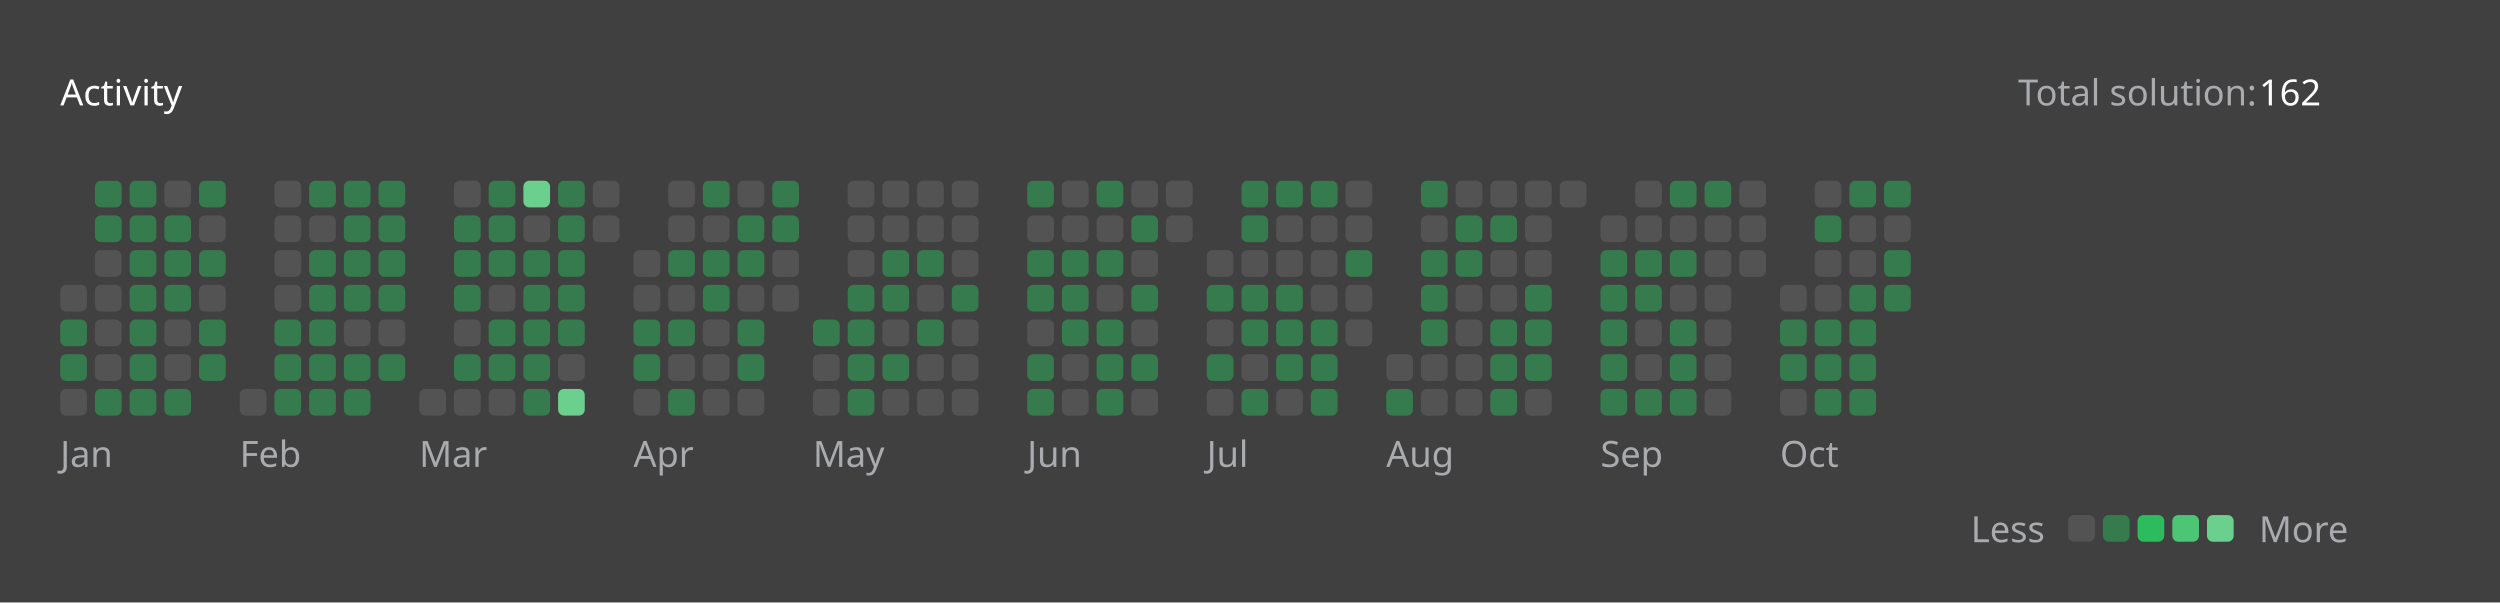
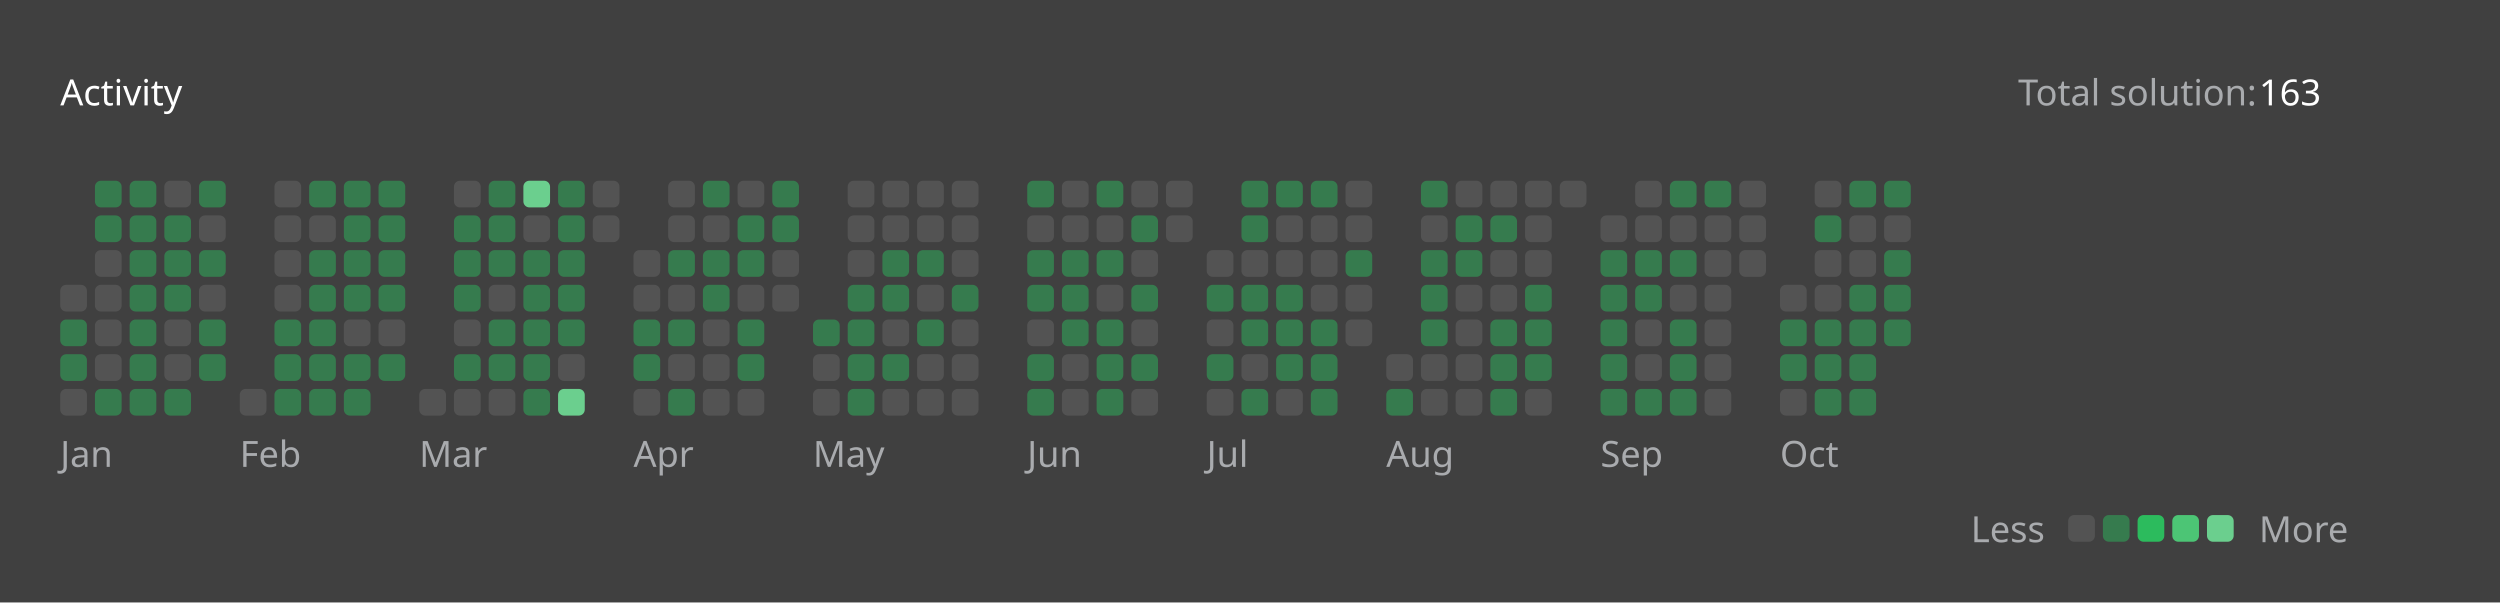
<svg xmlns="http://www.w3.org/2000/svg" version="1.1" height="200" width="830" viewBox="0 0 830 200">
  <style>*{font-family: "Segoe UI", Tahoma, Geneva, Verdana, sans-serif;}</style>
  <style>.title{font-weight: 500;font-size: 1rem;}</style>
  <style>.rotate-90{transform: rotate(-90deg);transform-origin: center;transform-box: fill-box;}</style>
  <style>.state{font-size: .75rem;}</style>
  <style>.light{color: #ffffff;fill: #ffffff;}</style>
  <style>.light-gray{color: #eff2f699;fill: #eff2f699;}</style>
  <style>.dark-gray{color: #ebebf54d;fill: #ebebf54d;}</style>
  <style>.gray{color: #747474;fill: #747474;}</style>
  <style>.orange{color: #ffa116;fill: #ffa116;}</style>
  <style>.background{color: #404040;fill: #404040;}</style>
  <style>.level-1-block{fill: #ffffff1a;}</style>
  <style>.level-2-block{fill: #2cb55d80;}</style>
  <style>.level-3-block{fill: #2cbb5dff;}</style>
  <style>.level-4-block{fill: #4cc575ff;}</style>
  <style>.level-5-block{fill: #6bcf8eff;}</style>
  <rect fill="#404040" x="0" y="0" width="830" height="200" rx="0.5rem" />
  <g text-anchor="start" text-decoration="1" class="title">
    <text x="20" y="35">
      <tspan class="light">Activity</tspan>
      <tspan class="orange" />
    </text>
  </g>
  <g class="state">
    <text x="670" y="35" class="light-gray"> Total solution: </text>
-     <text x="750" y="35" class="light"> 162 </text>
+     <text x="750" y="35" class="light"> 163 </text>
    <text x="678.88" y="180" class="light-gray" text-anchor="end">Less</text>
    <rect x="686.64" y="171" width="8.86" height="8.86" rx="2" ry="2" class="level-1-block" />
    <rect x="698.16" y="171" width="8.86" height="8.86" rx="2" ry="2" class="level-2-block" />
    <rect x="709.68" y="171" width="8.86" height="8.86" rx="2" ry="2" class="level-3-block" />
    <rect x="721.2" y="171" width="8.86" height="8.86" rx="2" ry="2" class="level-4-block" />
    <rect x="732.72" y="171" width="8.86" height="8.86" rx="2" ry="2" class="level-5-block" />
    <text x="750" y="180" class="light-gray">More</text>
  </g>
  <g x="20" y="60">
    <g x="20" y="60">
      <g x="20.0" y="60">
        <rect x="20.0" y="94.56" width="8.86" height="8.86" rx="2" ry="2" class="level-1-block" />
        <rect x="20.0" y="106.08" width="8.86" height="8.86" rx="2" ry="2" class="level-2-block" />
        <rect x="20.0" y="117.6" width="8.86" height="8.86" rx="2" ry="2" class="level-2-block" />
        <rect x="20.0" y="129.12" width="8.86" height="8.86" rx="2" ry="2" class="level-1-block" />
      </g>
      <g x="31.52" y="60">
        <rect x="31.52" y="60.0" width="8.86" height="8.86" rx="2" ry="2" class="level-2-block" />
        <rect x="31.52" y="71.52" width="8.86" height="8.86" rx="2" ry="2" class="level-2-block" />
        <rect x="31.52" y="83.04" width="8.86" height="8.86" rx="2" ry="2" class="level-1-block" />
        <rect x="31.52" y="94.56" width="8.86" height="8.86" rx="2" ry="2" class="level-1-block" />
        <rect x="31.52" y="106.08" width="8.86" height="8.86" rx="2" ry="2" class="level-1-block" />
        <rect x="31.52" y="117.6" width="8.86" height="8.86" rx="2" ry="2" class="level-1-block" />
        <rect x="31.52" y="129.12" width="8.86" height="8.86" rx="2" ry="2" class="level-2-block" />
      </g>
      <g x="43.04" y="60">
        <rect x="43.04" y="60.0" width="8.86" height="8.86" rx="2" ry="2" class="level-2-block" />
        <rect x="43.04" y="71.52" width="8.86" height="8.86" rx="2" ry="2" class="level-2-block" />
        <rect x="43.04" y="83.04" width="8.86" height="8.86" rx="2" ry="2" class="level-2-block" />
        <rect x="43.04" y="94.56" width="8.86" height="8.86" rx="2" ry="2" class="level-2-block" />
        <rect x="43.04" y="106.08" width="8.86" height="8.86" rx="2" ry="2" class="level-2-block" />
        <rect x="43.04" y="117.6" width="8.86" height="8.86" rx="2" ry="2" class="level-2-block" />
        <rect x="43.04" y="129.12" width="8.86" height="8.86" rx="2" ry="2" class="level-2-block" />
      </g>
      <g x="54.56" y="60">
        <rect x="54.56" y="60.0" width="8.86" height="8.86" rx="2" ry="2" class="level-1-block" />
        <rect x="54.56" y="71.52" width="8.86" height="8.86" rx="2" ry="2" class="level-2-block" />
        <rect x="54.56" y="83.04" width="8.86" height="8.86" rx="2" ry="2" class="level-2-block" />
        <rect x="54.56" y="94.56" width="8.86" height="8.86" rx="2" ry="2" class="level-2-block" />
        <rect x="54.56" y="106.08" width="8.86" height="8.86" rx="2" ry="2" class="level-1-block" />
        <rect x="54.56" y="117.6" width="8.86" height="8.86" rx="2" ry="2" class="level-1-block" />
        <rect x="54.56" y="129.12" width="8.86" height="8.86" rx="2" ry="2" class="level-2-block" />
      </g>
      <g x="66.08" y="60">
        <rect x="66.08" y="60.0" width="8.86" height="8.86" rx="2" ry="2" class="level-2-block" />
        <rect x="66.08" y="71.52" width="8.86" height="8.86" rx="2" ry="2" class="level-1-block" />
        <rect x="66.08" y="83.04" width="8.86" height="8.86" rx="2" ry="2" class="level-2-block" />
        <rect x="66.08" y="94.56" width="8.86" height="8.86" rx="2" ry="2" class="level-1-block" />
        <rect x="66.08" y="106.08" width="8.86" height="8.86" rx="2" ry="2" class="level-2-block" />
        <rect x="66.08" y="117.6" width="8.86" height="8.86" rx="2" ry="2" class="level-2-block" />
      </g>
      <text x="20.0" y="155" class="light-gray state">Jan</text>
    </g>
  </g>
  <g x="79.6" y="60">
    <g x="79.6" y="60">
      <g x="79.6" y="60">
        <rect x="79.6" y="129.12" width="8.86" height="8.86" rx="2" ry="2" class="level-1-block" />
      </g>
      <g x="91.12" y="60">
        <rect x="91.12" y="60.0" width="8.86" height="8.86" rx="2" ry="2" class="level-1-block" />
        <rect x="91.12" y="71.52" width="8.86" height="8.86" rx="2" ry="2" class="level-1-block" />
        <rect x="91.12" y="83.04" width="8.86" height="8.86" rx="2" ry="2" class="level-1-block" />
        <rect x="91.12" y="94.56" width="8.86" height="8.86" rx="2" ry="2" class="level-1-block" />
        <rect x="91.12" y="106.08" width="8.86" height="8.86" rx="2" ry="2" class="level-2-block" />
        <rect x="91.12" y="117.6" width="8.86" height="8.86" rx="2" ry="2" class="level-2-block" />
        <rect x="91.12" y="129.12" width="8.86" height="8.86" rx="2" ry="2" class="level-2-block" />
      </g>
      <g x="102.64" y="60">
        <rect x="102.64" y="60.0" width="8.86" height="8.86" rx="2" ry="2" class="level-2-block" />
        <rect x="102.64" y="71.52" width="8.86" height="8.86" rx="2" ry="2" class="level-1-block" />
        <rect x="102.64" y="83.04" width="8.86" height="8.86" rx="2" ry="2" class="level-2-block" />
        <rect x="102.64" y="94.56" width="8.86" height="8.86" rx="2" ry="2" class="level-2-block" />
        <rect x="102.64" y="106.08" width="8.86" height="8.86" rx="2" ry="2" class="level-2-block" />
        <rect x="102.64" y="117.6" width="8.86" height="8.86" rx="2" ry="2" class="level-2-block" />
        <rect x="102.64" y="129.12" width="8.86" height="8.86" rx="2" ry="2" class="level-2-block" />
      </g>
      <g x="114.16" y="60">
        <rect x="114.16" y="60.0" width="8.86" height="8.86" rx="2" ry="2" class="level-2-block" />
        <rect x="114.16" y="71.52" width="8.86" height="8.86" rx="2" ry="2" class="level-2-block" />
        <rect x="114.16" y="83.04" width="8.86" height="8.86" rx="2" ry="2" class="level-2-block" />
        <rect x="114.16" y="94.56" width="8.86" height="8.86" rx="2" ry="2" class="level-2-block" />
        <rect x="114.16" y="106.08" width="8.86" height="8.86" rx="2" ry="2" class="level-1-block" />
        <rect x="114.16" y="117.6" width="8.86" height="8.86" rx="2" ry="2" class="level-2-block" />
        <rect x="114.16" y="129.12" width="8.86" height="8.86" rx="2" ry="2" class="level-2-block" />
      </g>
      <g x="125.68" y="60">
        <rect x="125.68" y="60.0" width="8.86" height="8.86" rx="2" ry="2" class="level-2-block" />
        <rect x="125.68" y="71.52" width="8.86" height="8.86" rx="2" ry="2" class="level-2-block" />
        <rect x="125.68" y="83.04" width="8.86" height="8.86" rx="2" ry="2" class="level-2-block" />
        <rect x="125.68" y="94.56" width="8.86" height="8.86" rx="2" ry="2" class="level-2-block" />
        <rect x="125.68" y="106.08" width="8.86" height="8.86" rx="2" ry="2" class="level-1-block" />
        <rect x="125.68" y="117.6" width="8.86" height="8.86" rx="2" ry="2" class="level-2-block" />
      </g>
      <text x="79.6" y="155" class="light-gray state">Feb</text>
    </g>
  </g>
  <g x="139.2" y="60">
    <g x="139.2" y="60">
      <g x="139.2" y="60">
        <rect x="139.2" y="129.12" width="8.86" height="8.86" rx="2" ry="2" class="level-1-block" />
      </g>
      <g x="150.72" y="60">
        <rect x="150.72" y="60.0" width="8.86" height="8.86" rx="2" ry="2" class="level-1-block" />
        <rect x="150.72" y="71.52" width="8.86" height="8.86" rx="2" ry="2" class="level-2-block" />
        <rect x="150.72" y="83.04" width="8.86" height="8.86" rx="2" ry="2" class="level-2-block" />
        <rect x="150.72" y="94.56" width="8.86" height="8.86" rx="2" ry="2" class="level-2-block" />
        <rect x="150.72" y="106.08" width="8.86" height="8.86" rx="2" ry="2" class="level-1-block" />
        <rect x="150.72" y="117.6" width="8.86" height="8.86" rx="2" ry="2" class="level-2-block" />
        <rect x="150.72" y="129.12" width="8.86" height="8.86" rx="2" ry="2" class="level-1-block" />
      </g>
      <g x="162.24" y="60">
        <rect x="162.24" y="60.0" width="8.86" height="8.86" rx="2" ry="2" class="level-2-block" />
        <rect x="162.24" y="71.52" width="8.86" height="8.86" rx="2" ry="2" class="level-2-block" />
        <rect x="162.24" y="83.04" width="8.86" height="8.86" rx="2" ry="2" class="level-2-block" />
        <rect x="162.24" y="94.56" width="8.86" height="8.86" rx="2" ry="2" class="level-1-block" />
        <rect x="162.24" y="106.08" width="8.86" height="8.86" rx="2" ry="2" class="level-2-block" />
        <rect x="162.24" y="117.6" width="8.86" height="8.86" rx="2" ry="2" class="level-2-block" />
        <rect x="162.24" y="129.12" width="8.86" height="8.86" rx="2" ry="2" class="level-1-block" />
      </g>
      <g x="173.76" y="60">
        <rect x="173.76" y="60.0" width="8.86" height="8.86" rx="2" ry="2" class="level-5-block" />
        <rect x="173.76" y="71.52" width="8.86" height="8.86" rx="2" ry="2" class="level-1-block" />
        <rect x="173.76" y="83.04" width="8.86" height="8.86" rx="2" ry="2" class="level-2-block" />
        <rect x="173.76" y="94.56" width="8.86" height="8.86" rx="2" ry="2" class="level-2-block" />
        <rect x="173.76" y="106.08" width="8.86" height="8.86" rx="2" ry="2" class="level-2-block" />
        <rect x="173.76" y="117.6" width="8.86" height="8.86" rx="2" ry="2" class="level-2-block" />
        <rect x="173.76" y="129.12" width="8.86" height="8.86" rx="2" ry="2" class="level-2-block" />
      </g>
      <g x="185.28" y="60">
        <rect x="185.28" y="60.0" width="8.86" height="8.86" rx="2" ry="2" class="level-2-block" />
        <rect x="185.28" y="71.52" width="8.86" height="8.86" rx="2" ry="2" class="level-2-block" />
        <rect x="185.28" y="83.04" width="8.86" height="8.86" rx="2" ry="2" class="level-2-block" />
        <rect x="185.28" y="94.56" width="8.86" height="8.86" rx="2" ry="2" class="level-2-block" />
        <rect x="185.28" y="106.08" width="8.86" height="8.86" rx="2" ry="2" class="level-2-block" />
        <rect x="185.28" y="117.6" width="8.86" height="8.86" rx="2" ry="2" class="level-1-block" />
        <rect x="185.28" y="129.12" width="8.86" height="8.86" rx="2" ry="2" class="level-5-block" />
      </g>
      <g x="196.8" y="60">
        <rect x="196.8" y="60.0" width="8.86" height="8.86" rx="2" ry="2" class="level-1-block" />
        <rect x="196.8" y="71.52" width="8.86" height="8.86" rx="2" ry="2" class="level-1-block" />
      </g>
      <text x="139.2" y="155" class="light-gray state">Mar</text>
    </g>
  </g>
  <g x="210.32" y="60">
    <g x="210.32" y="60">
      <g x="210.32" y="60">
        <rect x="210.32" y="83.04" width="8.86" height="8.86" rx="2" ry="2" class="level-1-block" />
        <rect x="210.32" y="94.56" width="8.86" height="8.86" rx="2" ry="2" class="level-1-block" />
        <rect x="210.32" y="106.08" width="8.86" height="8.86" rx="2" ry="2" class="level-2-block" />
        <rect x="210.32" y="117.6" width="8.86" height="8.86" rx="2" ry="2" class="level-2-block" />
        <rect x="210.32" y="129.12" width="8.86" height="8.86" rx="2" ry="2" class="level-1-block" />
      </g>
      <g x="221.84" y="60">
        <rect x="221.84" y="60.0" width="8.86" height="8.86" rx="2" ry="2" class="level-1-block" />
        <rect x="221.84" y="71.52" width="8.86" height="8.86" rx="2" ry="2" class="level-1-block" />
        <rect x="221.84" y="83.04" width="8.86" height="8.86" rx="2" ry="2" class="level-2-block" />
        <rect x="221.84" y="94.56" width="8.86" height="8.86" rx="2" ry="2" class="level-1-block" />
        <rect x="221.84" y="106.08" width="8.86" height="8.86" rx="2" ry="2" class="level-2-block" />
        <rect x="221.84" y="117.6" width="8.86" height="8.86" rx="2" ry="2" class="level-1-block" />
        <rect x="221.84" y="129.12" width="8.86" height="8.86" rx="2" ry="2" class="level-2-block" />
      </g>
      <g x="233.36" y="60">
        <rect x="233.36" y="60.0" width="8.86" height="8.86" rx="2" ry="2" class="level-2-block" />
        <rect x="233.36" y="71.52" width="8.86" height="8.86" rx="2" ry="2" class="level-1-block" />
        <rect x="233.36" y="83.04" width="8.86" height="8.86" rx="2" ry="2" class="level-2-block" />
        <rect x="233.36" y="94.56" width="8.86" height="8.86" rx="2" ry="2" class="level-2-block" />
        <rect x="233.36" y="106.08" width="8.86" height="8.86" rx="2" ry="2" class="level-1-block" />
        <rect x="233.36" y="117.6" width="8.86" height="8.86" rx="2" ry="2" class="level-1-block" />
        <rect x="233.36" y="129.12" width="8.86" height="8.86" rx="2" ry="2" class="level-1-block" />
      </g>
      <g x="244.88" y="60">
        <rect x="244.88" y="60.0" width="8.86" height="8.86" rx="2" ry="2" class="level-1-block" />
        <rect x="244.88" y="71.52" width="8.86" height="8.86" rx="2" ry="2" class="level-2-block" />
        <rect x="244.88" y="83.04" width="8.86" height="8.86" rx="2" ry="2" class="level-2-block" />
        <rect x="244.88" y="94.56" width="8.86" height="8.86" rx="2" ry="2" class="level-1-block" />
        <rect x="244.88" y="106.08" width="8.86" height="8.86" rx="2" ry="2" class="level-2-block" />
        <rect x="244.88" y="117.6" width="8.86" height="8.86" rx="2" ry="2" class="level-2-block" />
        <rect x="244.88" y="129.12" width="8.86" height="8.86" rx="2" ry="2" class="level-1-block" />
      </g>
      <g x="256.4" y="60">
        <rect x="256.4" y="60.0" width="8.86" height="8.86" rx="2" ry="2" class="level-2-block" />
        <rect x="256.4" y="71.52" width="8.86" height="8.86" rx="2" ry="2" class="level-2-block" />
        <rect x="256.4" y="83.04" width="8.86" height="8.86" rx="2" ry="2" class="level-1-block" />
        <rect x="256.4" y="94.56" width="8.86" height="8.86" rx="2" ry="2" class="level-1-block" />
      </g>
      <text x="210.32" y="155" class="light-gray state">Apr</text>
    </g>
  </g>
  <g x="269.92" y="60">
    <g x="269.92" y="60">
      <g x="269.92" y="60">
        <rect x="269.92" y="106.08" width="8.86" height="8.86" rx="2" ry="2" class="level-2-block" />
        <rect x="269.92" y="117.6" width="8.86" height="8.86" rx="2" ry="2" class="level-1-block" />
        <rect x="269.92" y="129.12" width="8.86" height="8.86" rx="2" ry="2" class="level-1-block" />
      </g>
      <g x="281.44" y="60">
        <rect x="281.44" y="60.0" width="8.86" height="8.86" rx="2" ry="2" class="level-1-block" />
        <rect x="281.44" y="71.52" width="8.86" height="8.86" rx="2" ry="2" class="level-1-block" />
        <rect x="281.44" y="83.04" width="8.86" height="8.86" rx="2" ry="2" class="level-1-block" />
        <rect x="281.44" y="94.56" width="8.86" height="8.86" rx="2" ry="2" class="level-2-block" />
        <rect x="281.44" y="106.08" width="8.86" height="8.86" rx="2" ry="2" class="level-2-block" />
        <rect x="281.44" y="117.6" width="8.86" height="8.86" rx="2" ry="2" class="level-2-block" />
        <rect x="281.44" y="129.12" width="8.86" height="8.86" rx="2" ry="2" class="level-2-block" />
      </g>
      <g x="292.96" y="60">
        <rect x="292.96" y="60.0" width="8.86" height="8.86" rx="2" ry="2" class="level-1-block" />
        <rect x="292.96" y="71.52" width="8.86" height="8.86" rx="2" ry="2" class="level-1-block" />
        <rect x="292.96" y="83.04" width="8.86" height="8.86" rx="2" ry="2" class="level-2-block" />
        <rect x="292.96" y="94.56" width="8.86" height="8.86" rx="2" ry="2" class="level-2-block" />
        <rect x="292.96" y="106.08" width="8.86" height="8.86" rx="2" ry="2" class="level-1-block" />
        <rect x="292.96" y="117.6" width="8.86" height="8.86" rx="2" ry="2" class="level-2-block" />
        <rect x="292.96" y="129.12" width="8.86" height="8.86" rx="2" ry="2" class="level-1-block" />
      </g>
      <g x="304.48" y="60">
        <rect x="304.48" y="60.0" width="8.86" height="8.86" rx="2" ry="2" class="level-1-block" />
        <rect x="304.48" y="71.52" width="8.86" height="8.86" rx="2" ry="2" class="level-1-block" />
        <rect x="304.48" y="83.04" width="8.86" height="8.86" rx="2" ry="2" class="level-2-block" />
        <rect x="304.48" y="94.56" width="8.86" height="8.86" rx="2" ry="2" class="level-1-block" />
        <rect x="304.48" y="106.08" width="8.86" height="8.86" rx="2" ry="2" class="level-2-block" />
        <rect x="304.48" y="117.6" width="8.86" height="8.86" rx="2" ry="2" class="level-1-block" />
        <rect x="304.48" y="129.12" width="8.86" height="8.86" rx="2" ry="2" class="level-1-block" />
      </g>
      <g x="316" y="60">
        <rect x="316" y="60.0" width="8.86" height="8.86" rx="2" ry="2" class="level-1-block" />
        <rect x="316" y="71.52" width="8.86" height="8.86" rx="2" ry="2" class="level-1-block" />
        <rect x="316" y="83.04" width="8.86" height="8.86" rx="2" ry="2" class="level-1-block" />
        <rect x="316" y="94.56" width="8.86" height="8.86" rx="2" ry="2" class="level-2-block" />
        <rect x="316" y="106.08" width="8.86" height="8.86" rx="2" ry="2" class="level-1-block" />
        <rect x="316" y="117.6" width="8.86" height="8.86" rx="2" ry="2" class="level-1-block" />
        <rect x="316" y="129.12" width="8.86" height="8.86" rx="2" ry="2" class="level-1-block" />
      </g>
      <text x="269.92" y="155" class="light-gray state">May</text>
    </g>
  </g>
  <g x="341.04" y="60">
    <g x="341.04" y="60">
      <g x="341.04" y="60">
        <rect x="341.04" y="60.0" width="8.86" height="8.86" rx="2" ry="2" class="level-2-block" />
        <rect x="341.04" y="71.52" width="8.86" height="8.86" rx="2" ry="2" class="level-1-block" />
        <rect x="341.04" y="83.04" width="8.86" height="8.86" rx="2" ry="2" class="level-2-block" />
        <rect x="341.04" y="94.56" width="8.86" height="8.86" rx="2" ry="2" class="level-2-block" />
        <rect x="341.04" y="106.08" width="8.86" height="8.86" rx="2" ry="2" class="level-1-block" />
        <rect x="341.04" y="117.6" width="8.86" height="8.86" rx="2" ry="2" class="level-2-block" />
        <rect x="341.04" y="129.12" width="8.86" height="8.86" rx="2" ry="2" class="level-2-block" />
      </g>
      <g x="352.56" y="60">
        <rect x="352.56" y="60.0" width="8.86" height="8.86" rx="2" ry="2" class="level-1-block" />
        <rect x="352.56" y="71.52" width="8.86" height="8.86" rx="2" ry="2" class="level-1-block" />
        <rect x="352.56" y="83.04" width="8.86" height="8.86" rx="2" ry="2" class="level-2-block" />
        <rect x="352.56" y="94.56" width="8.86" height="8.86" rx="2" ry="2" class="level-2-block" />
        <rect x="352.56" y="106.08" width="8.86" height="8.86" rx="2" ry="2" class="level-2-block" />
        <rect x="352.56" y="117.6" width="8.86" height="8.86" rx="2" ry="2" class="level-1-block" />
        <rect x="352.56" y="129.12" width="8.86" height="8.86" rx="2" ry="2" class="level-1-block" />
      </g>
      <g x="364.08" y="60">
        <rect x="364.08" y="60.0" width="8.86" height="8.86" rx="2" ry="2" class="level-2-block" />
        <rect x="364.08" y="71.52" width="8.86" height="8.86" rx="2" ry="2" class="level-1-block" />
        <rect x="364.08" y="83.04" width="8.86" height="8.86" rx="2" ry="2" class="level-2-block" />
        <rect x="364.08" y="94.56" width="8.86" height="8.86" rx="2" ry="2" class="level-1-block" />
        <rect x="364.08" y="106.08" width="8.86" height="8.86" rx="2" ry="2" class="level-2-block" />
        <rect x="364.08" y="117.6" width="8.86" height="8.86" rx="2" ry="2" class="level-2-block" />
        <rect x="364.08" y="129.12" width="8.86" height="8.86" rx="2" ry="2" class="level-2-block" />
      </g>
      <g x="375.6" y="60">
        <rect x="375.6" y="60.0" width="8.86" height="8.86" rx="2" ry="2" class="level-1-block" />
        <rect x="375.6" y="71.52" width="8.86" height="8.86" rx="2" ry="2" class="level-2-block" />
        <rect x="375.6" y="83.04" width="8.86" height="8.86" rx="2" ry="2" class="level-1-block" />
        <rect x="375.6" y="94.56" width="8.86" height="8.86" rx="2" ry="2" class="level-2-block" />
        <rect x="375.6" y="106.08" width="8.86" height="8.86" rx="2" ry="2" class="level-1-block" />
        <rect x="375.6" y="117.6" width="8.86" height="8.86" rx="2" ry="2" class="level-2-block" />
        <rect x="375.6" y="129.12" width="8.86" height="8.86" rx="2" ry="2" class="level-1-block" />
      </g>
      <g x="387.12" y="60">
        <rect x="387.12" y="60.0" width="8.86" height="8.86" rx="2" ry="2" class="level-1-block" />
        <rect x="387.12" y="71.52" width="8.86" height="8.86" rx="2" ry="2" class="level-1-block" />
      </g>
      <text x="341.04" y="155" class="light-gray state">Jun</text>
    </g>
  </g>
  <g x="400.64" y="60">
    <g x="400.64" y="60">
      <g x="400.64" y="60">
        <rect x="400.64" y="83.04" width="8.86" height="8.86" rx="2" ry="2" class="level-1-block" />
        <rect x="400.64" y="94.56" width="8.86" height="8.86" rx="2" ry="2" class="level-2-block" />
        <rect x="400.64" y="106.08" width="8.86" height="8.86" rx="2" ry="2" class="level-1-block" />
        <rect x="400.64" y="117.6" width="8.86" height="8.86" rx="2" ry="2" class="level-2-block" />
        <rect x="400.64" y="129.12" width="8.86" height="8.86" rx="2" ry="2" class="level-1-block" />
      </g>
      <g x="412.16" y="60">
        <rect x="412.16" y="60.0" width="8.86" height="8.86" rx="2" ry="2" class="level-2-block" />
        <rect x="412.16" y="71.52" width="8.86" height="8.86" rx="2" ry="2" class="level-2-block" />
        <rect x="412.16" y="83.04" width="8.86" height="8.86" rx="2" ry="2" class="level-1-block" />
        <rect x="412.16" y="94.56" width="8.86" height="8.86" rx="2" ry="2" class="level-2-block" />
        <rect x="412.16" y="106.08" width="8.86" height="8.86" rx="2" ry="2" class="level-2-block" />
        <rect x="412.16" y="117.6" width="8.86" height="8.86" rx="2" ry="2" class="level-1-block" />
        <rect x="412.16" y="129.12" width="8.86" height="8.86" rx="2" ry="2" class="level-2-block" />
      </g>
      <g x="423.68" y="60">
        <rect x="423.68" y="60.0" width="8.86" height="8.86" rx="2" ry="2" class="level-2-block" />
        <rect x="423.68" y="71.52" width="8.86" height="8.86" rx="2" ry="2" class="level-1-block" />
        <rect x="423.68" y="83.04" width="8.86" height="8.86" rx="2" ry="2" class="level-1-block" />
        <rect x="423.68" y="94.56" width="8.86" height="8.86" rx="2" ry="2" class="level-2-block" />
        <rect x="423.68" y="106.08" width="8.86" height="8.86" rx="2" ry="2" class="level-2-block" />
        <rect x="423.68" y="117.6" width="8.86" height="8.86" rx="2" ry="2" class="level-2-block" />
        <rect x="423.68" y="129.12" width="8.86" height="8.86" rx="2" ry="2" class="level-1-block" />
      </g>
      <g x="435.2" y="60">
        <rect x="435.2" y="60.0" width="8.86" height="8.86" rx="2" ry="2" class="level-2-block" />
        <rect x="435.2" y="71.52" width="8.86" height="8.86" rx="2" ry="2" class="level-1-block" />
        <rect x="435.2" y="83.04" width="8.86" height="8.86" rx="2" ry="2" class="level-1-block" />
        <rect x="435.2" y="94.56" width="8.86" height="8.86" rx="2" ry="2" class="level-1-block" />
        <rect x="435.2" y="106.08" width="8.86" height="8.86" rx="2" ry="2" class="level-2-block" />
        <rect x="435.2" y="117.6" width="8.86" height="8.86" rx="2" ry="2" class="level-2-block" />
        <rect x="435.2" y="129.12" width="8.86" height="8.86" rx="2" ry="2" class="level-2-block" />
      </g>
      <g x="446.72" y="60">
        <rect x="446.72" y="60.0" width="8.86" height="8.86" rx="2" ry="2" class="level-1-block" />
        <rect x="446.72" y="71.52" width="8.86" height="8.86" rx="2" ry="2" class="level-1-block" />
        <rect x="446.72" y="83.04" width="8.86" height="8.86" rx="2" ry="2" class="level-2-block" />
        <rect x="446.72" y="94.56" width="8.86" height="8.86" rx="2" ry="2" class="level-1-block" />
        <rect x="446.72" y="106.08" width="8.86" height="8.86" rx="2" ry="2" class="level-1-block" />
      </g>
      <text x="400.64" y="155" class="light-gray state">Jul</text>
    </g>
  </g>
  <g x="460.24" y="60">
    <g x="460.24" y="60">
      <g x="460.24" y="60">
        <rect x="460.24" y="117.6" width="8.86" height="8.86" rx="2" ry="2" class="level-1-block" />
        <rect x="460.24" y="129.12" width="8.86" height="8.86" rx="2" ry="2" class="level-2-block" />
      </g>
      <g x="471.76" y="60">
        <rect x="471.76" y="60.0" width="8.86" height="8.86" rx="2" ry="2" class="level-2-block" />
        <rect x="471.76" y="71.52" width="8.86" height="8.86" rx="2" ry="2" class="level-1-block" />
        <rect x="471.76" y="83.04" width="8.86" height="8.86" rx="2" ry="2" class="level-2-block" />
        <rect x="471.76" y="94.56" width="8.86" height="8.86" rx="2" ry="2" class="level-2-block" />
        <rect x="471.76" y="106.08" width="8.86" height="8.86" rx="2" ry="2" class="level-2-block" />
        <rect x="471.76" y="117.6" width="8.86" height="8.86" rx="2" ry="2" class="level-1-block" />
        <rect x="471.76" y="129.12" width="8.86" height="8.86" rx="2" ry="2" class="level-1-block" />
      </g>
      <g x="483.28" y="60">
        <rect x="483.28" y="60.0" width="8.86" height="8.86" rx="2" ry="2" class="level-1-block" />
        <rect x="483.28" y="71.52" width="8.86" height="8.86" rx="2" ry="2" class="level-2-block" />
        <rect x="483.28" y="83.04" width="8.86" height="8.86" rx="2" ry="2" class="level-2-block" />
        <rect x="483.28" y="94.56" width="8.86" height="8.86" rx="2" ry="2" class="level-1-block" />
        <rect x="483.28" y="106.08" width="8.86" height="8.86" rx="2" ry="2" class="level-1-block" />
        <rect x="483.28" y="117.6" width="8.86" height="8.86" rx="2" ry="2" class="level-1-block" />
        <rect x="483.28" y="129.12" width="8.86" height="8.86" rx="2" ry="2" class="level-1-block" />
      </g>
      <g x="494.8" y="60">
        <rect x="494.8" y="60.0" width="8.86" height="8.86" rx="2" ry="2" class="level-1-block" />
        <rect x="494.8" y="71.52" width="8.86" height="8.86" rx="2" ry="2" class="level-2-block" />
        <rect x="494.8" y="83.04" width="8.86" height="8.86" rx="2" ry="2" class="level-1-block" />
        <rect x="494.8" y="94.56" width="8.86" height="8.86" rx="2" ry="2" class="level-1-block" />
        <rect x="494.8" y="106.08" width="8.86" height="8.86" rx="2" ry="2" class="level-2-block" />
        <rect x="494.8" y="117.6" width="8.86" height="8.86" rx="2" ry="2" class="level-2-block" />
        <rect x="494.8" y="129.12" width="8.86" height="8.86" rx="2" ry="2" class="level-2-block" />
      </g>
      <g x="506.32" y="60">
        <rect x="506.32" y="60.0" width="8.86" height="8.86" rx="2" ry="2" class="level-1-block" />
        <rect x="506.32" y="71.52" width="8.86" height="8.86" rx="2" ry="2" class="level-1-block" />
        <rect x="506.32" y="83.04" width="8.86" height="8.86" rx="2" ry="2" class="level-1-block" />
        <rect x="506.32" y="94.56" width="8.86" height="8.86" rx="2" ry="2" class="level-2-block" />
        <rect x="506.32" y="106.08" width="8.86" height="8.86" rx="2" ry="2" class="level-2-block" />
        <rect x="506.32" y="117.6" width="8.86" height="8.86" rx="2" ry="2" class="level-2-block" />
        <rect x="506.32" y="129.12" width="8.86" height="8.86" rx="2" ry="2" class="level-1-block" />
      </g>
      <g x="517.84" y="60">
        <rect x="517.84" y="60.0" width="8.86" height="8.86" rx="2" ry="2" class="level-1-block" />
      </g>
      <text x="460.24" y="155" class="light-gray state">Aug</text>
    </g>
  </g>
  <g x="531.36" y="60">
    <g x="531.36" y="60">
      <g x="531.36" y="60">
        <rect x="531.36" y="71.52" width="8.86" height="8.86" rx="2" ry="2" class="level-1-block" />
        <rect x="531.36" y="83.04" width="8.86" height="8.86" rx="2" ry="2" class="level-2-block" />
        <rect x="531.36" y="94.56" width="8.86" height="8.86" rx="2" ry="2" class="level-2-block" />
        <rect x="531.36" y="106.08" width="8.86" height="8.86" rx="2" ry="2" class="level-2-block" />
        <rect x="531.36" y="117.6" width="8.86" height="8.86" rx="2" ry="2" class="level-2-block" />
        <rect x="531.36" y="129.12" width="8.86" height="8.86" rx="2" ry="2" class="level-2-block" />
      </g>
      <g x="542.88" y="60">
        <rect x="542.88" y="60.0" width="8.86" height="8.86" rx="2" ry="2" class="level-1-block" />
        <rect x="542.88" y="71.52" width="8.86" height="8.86" rx="2" ry="2" class="level-1-block" />
        <rect x="542.88" y="83.04" width="8.86" height="8.86" rx="2" ry="2" class="level-2-block" />
        <rect x="542.88" y="94.56" width="8.86" height="8.86" rx="2" ry="2" class="level-2-block" />
        <rect x="542.88" y="106.08" width="8.86" height="8.86" rx="2" ry="2" class="level-1-block" />
        <rect x="542.88" y="117.6" width="8.86" height="8.86" rx="2" ry="2" class="level-1-block" />
        <rect x="542.88" y="129.12" width="8.86" height="8.86" rx="2" ry="2" class="level-2-block" />
      </g>
      <g x="554.4" y="60">
        <rect x="554.4" y="60.0" width="8.86" height="8.86" rx="2" ry="2" class="level-2-block" />
        <rect x="554.4" y="71.52" width="8.86" height="8.86" rx="2" ry="2" class="level-1-block" />
        <rect x="554.4" y="83.04" width="8.86" height="8.86" rx="2" ry="2" class="level-2-block" />
        <rect x="554.4" y="94.56" width="8.86" height="8.86" rx="2" ry="2" class="level-1-block" />
        <rect x="554.4" y="106.08" width="8.86" height="8.86" rx="2" ry="2" class="level-2-block" />
        <rect x="554.4" y="117.6" width="8.86" height="8.86" rx="2" ry="2" class="level-2-block" />
        <rect x="554.4" y="129.12" width="8.86" height="8.86" rx="2" ry="2" class="level-2-block" />
      </g>
      <g x="565.92" y="60">
        <rect x="565.92" y="60.0" width="8.86" height="8.86" rx="2" ry="2" class="level-2-block" />
        <rect x="565.92" y="71.52" width="8.86" height="8.86" rx="2" ry="2" class="level-1-block" />
        <rect x="565.92" y="83.04" width="8.86" height="8.86" rx="2" ry="2" class="level-1-block" />
        <rect x="565.92" y="94.56" width="8.86" height="8.86" rx="2" ry="2" class="level-1-block" />
        <rect x="565.92" y="106.08" width="8.86" height="8.86" rx="2" ry="2" class="level-1-block" />
        <rect x="565.92" y="117.6" width="8.86" height="8.86" rx="2" ry="2" class="level-1-block" />
        <rect x="565.92" y="129.12" width="8.86" height="8.86" rx="2" ry="2" class="level-1-block" />
      </g>
      <g x="577.44" y="60">
        <rect x="577.44" y="60.0" width="8.86" height="8.86" rx="2" ry="2" class="level-1-block" />
        <rect x="577.44" y="71.52" width="8.86" height="8.86" rx="2" ry="2" class="level-1-block" />
        <rect x="577.44" y="83.04" width="8.86" height="8.86" rx="2" ry="2" class="level-1-block" />
      </g>
      <text x="531.36" y="155" class="light-gray state">Sep</text>
    </g>
  </g>
  <g x="590.96" y="60">
    <g x="590.96" y="60">
      <g x="590.96" y="60">
        <rect x="590.96" y="94.56" width="8.86" height="8.86" rx="2" ry="2" class="level-1-block" />
        <rect x="590.96" y="106.08" width="8.86" height="8.86" rx="2" ry="2" class="level-2-block" />
        <rect x="590.96" y="117.6" width="8.86" height="8.86" rx="2" ry="2" class="level-2-block" />
        <rect x="590.96" y="129.12" width="8.86" height="8.86" rx="2" ry="2" class="level-1-block" />
      </g>
      <g x="602.48" y="60">
        <rect x="602.48" y="60.0" width="8.86" height="8.86" rx="2" ry="2" class="level-1-block" />
        <rect x="602.48" y="71.52" width="8.86" height="8.86" rx="2" ry="2" class="level-2-block" />
        <rect x="602.48" y="83.04" width="8.86" height="8.86" rx="2" ry="2" class="level-1-block" />
        <rect x="602.48" y="94.56" width="8.86" height="8.86" rx="2" ry="2" class="level-1-block" />
        <rect x="602.48" y="106.08" width="8.86" height="8.86" rx="2" ry="2" class="level-2-block" />
        <rect x="602.48" y="117.6" width="8.86" height="8.86" rx="2" ry="2" class="level-2-block" />
        <rect x="602.48" y="129.12" width="8.86" height="8.86" rx="2" ry="2" class="level-2-block" />
      </g>
      <g x="614.0" y="60">
        <rect x="614.0" y="60.0" width="8.86" height="8.86" rx="2" ry="2" class="level-2-block" />
        <rect x="614.0" y="71.52" width="8.86" height="8.86" rx="2" ry="2" class="level-1-block" />
        <rect x="614.0" y="83.04" width="8.86" height="8.86" rx="2" ry="2" class="level-1-block" />
        <rect x="614.0" y="94.56" width="8.86" height="8.86" rx="2" ry="2" class="level-2-block" />
        <rect x="614.0" y="106.08" width="8.86" height="8.86" rx="2" ry="2" class="level-2-block" />
        <rect x="614.0" y="117.6" width="8.86" height="8.86" rx="2" ry="2" class="level-2-block" />
        <rect x="614.0" y="129.12" width="8.86" height="8.86" rx="2" ry="2" class="level-2-block" />
      </g>
      <g x="625.52" y="60">
        <rect x="625.52" y="60.0" width="8.86" height="8.86" rx="2" ry="2" class="level-2-block" />
        <rect x="625.52" y="71.52" width="8.86" height="8.86" rx="2" ry="2" class="level-1-block" />
        <rect x="625.52" y="83.04" width="8.86" height="8.86" rx="2" ry="2" class="level-2-block" />
        <rect x="625.52" y="94.56" width="8.86" height="8.86" rx="2" ry="2" class="level-2-block" />
+         <rect x="625.52" y="106.08" width="8.86" height="8.86" rx="2" ry="2" class="level-2-block" />
      </g>
      <text x="590.96" y="155" class="light-gray state">Oct</text>
    </g>
  </g>
</svg>
